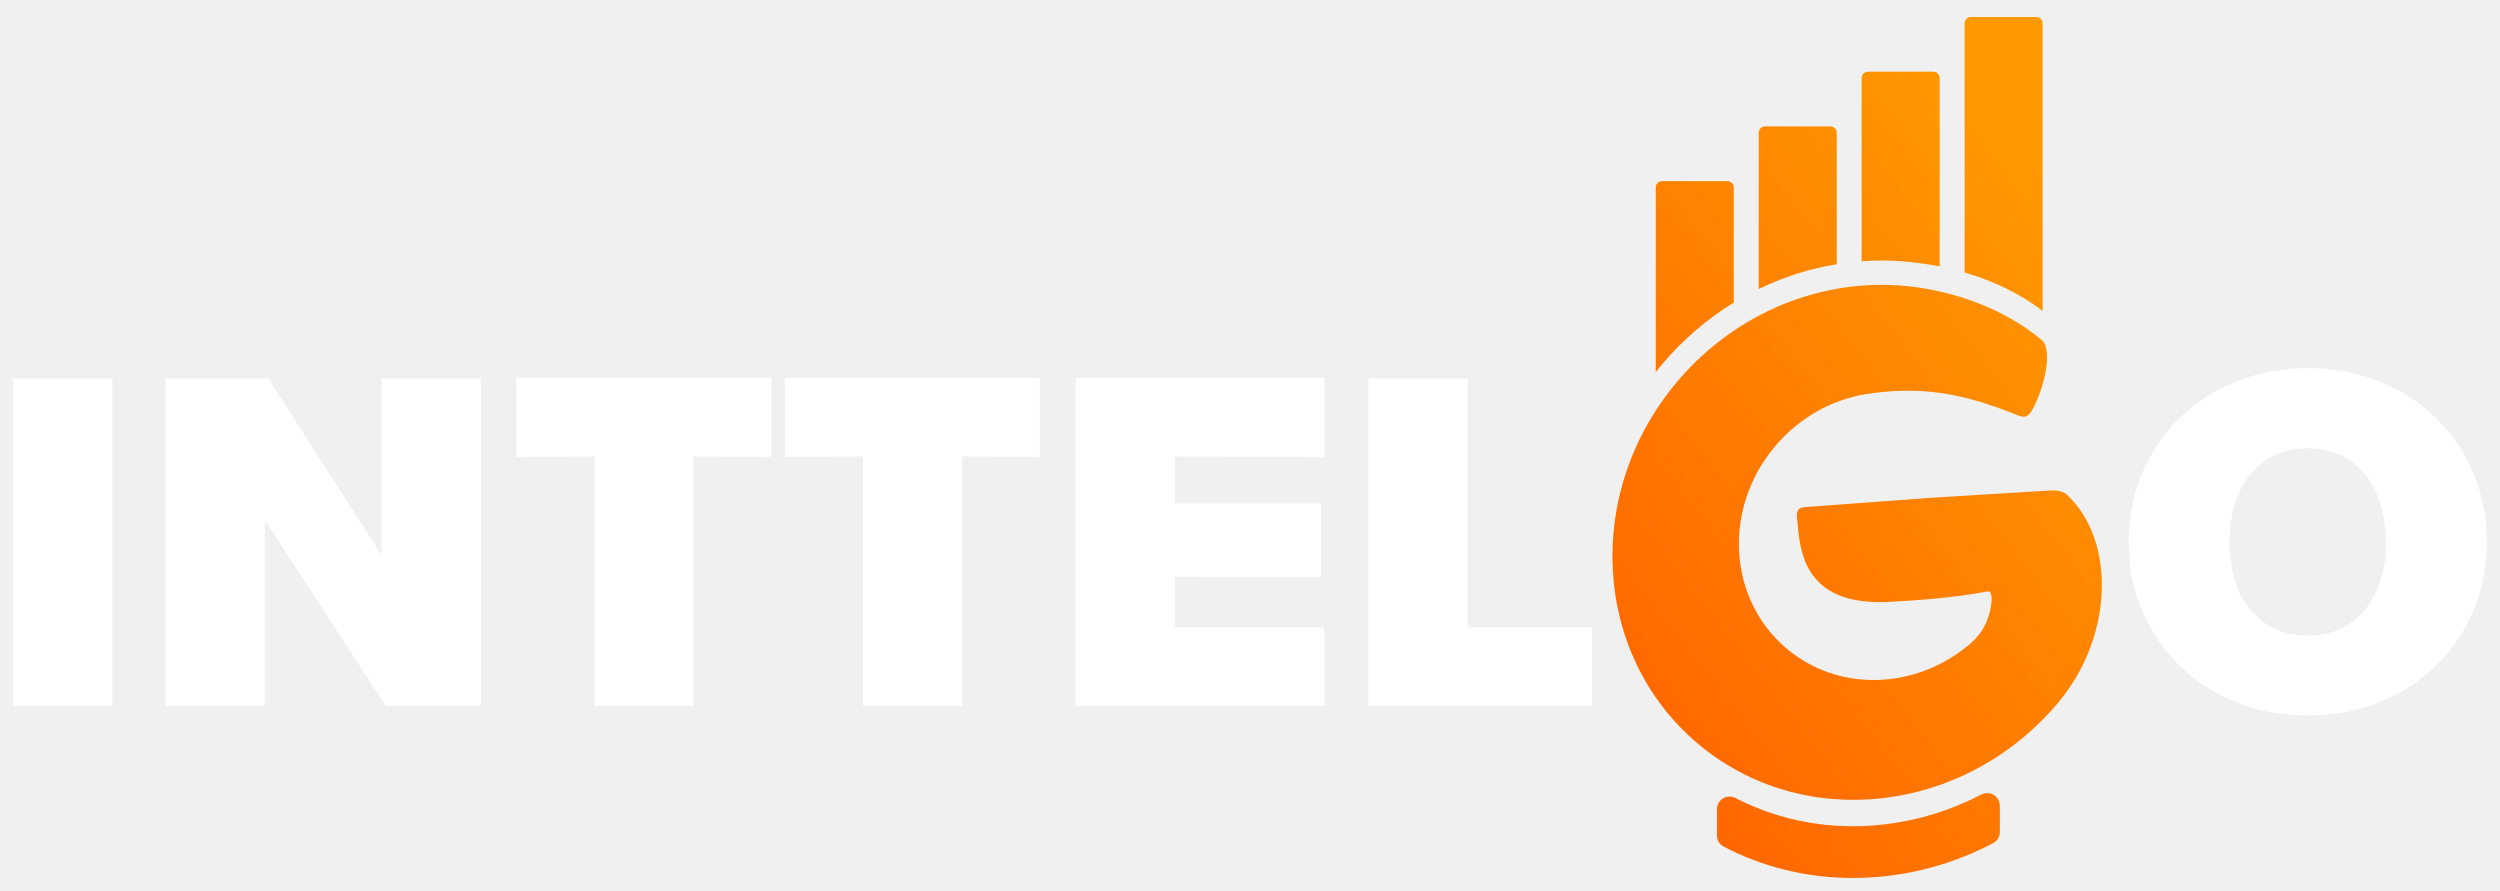
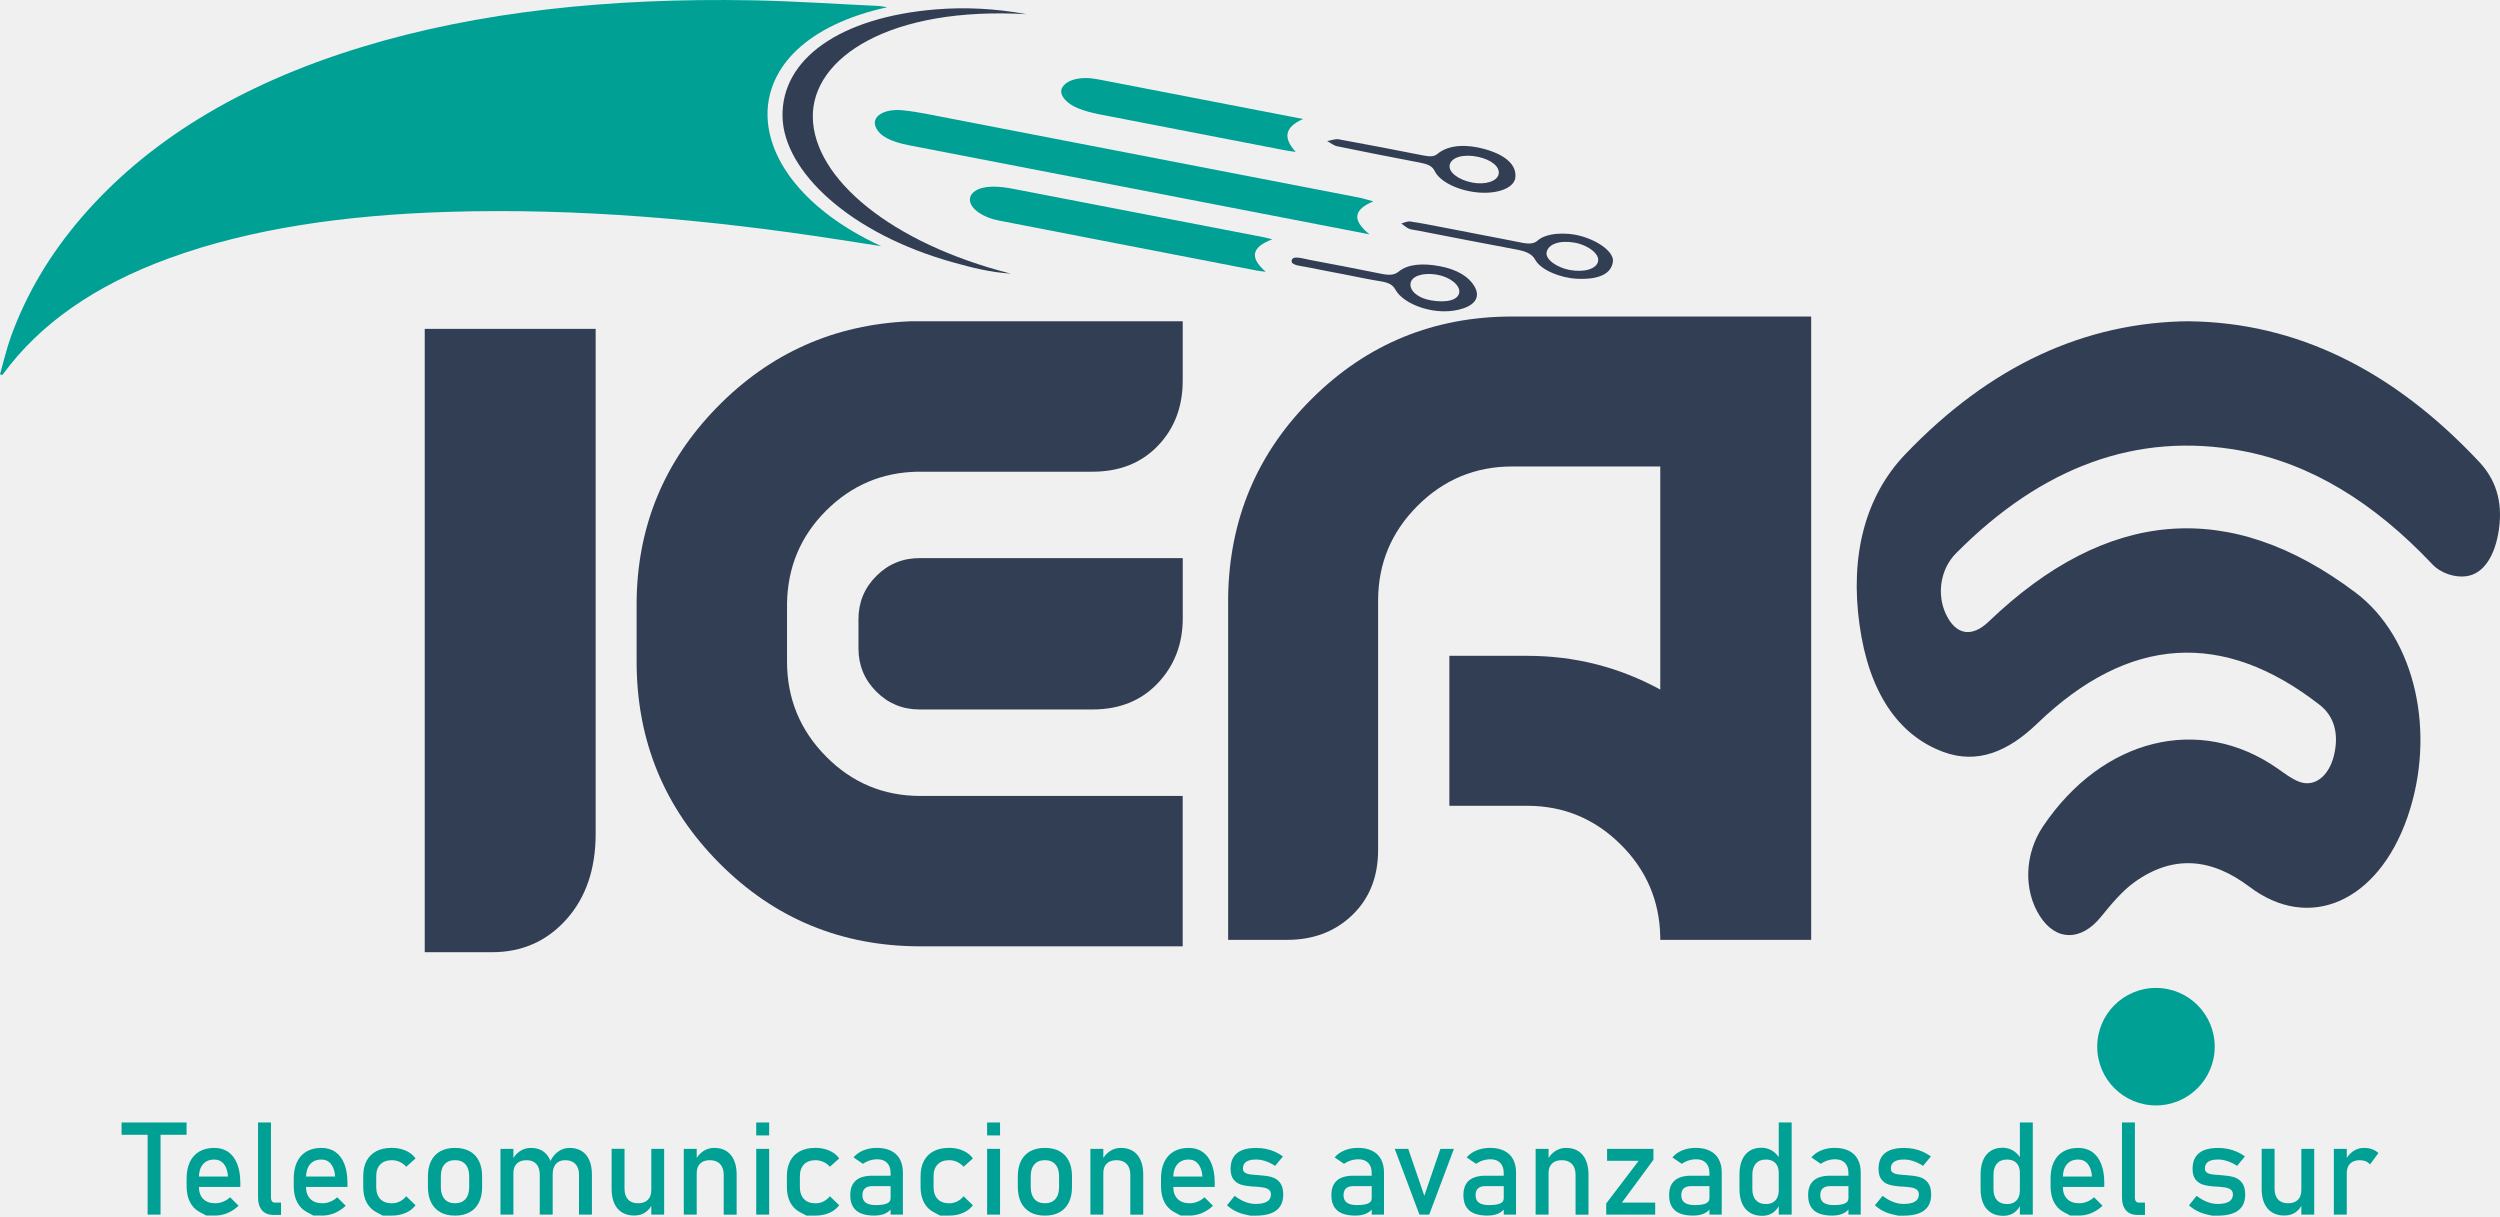
- <svg xmlns="http://www.w3.org/2000/svg" xmlns:xlink="http://www.w3.org/1999/xlink" id="Capa_1" data-name="Capa 1" viewBox="0 0 799 284.68">
+ <svg xmlns="http://www.w3.org/2000/svg" id="Capa_1" data-name="Capa 1" viewBox="0 0 744.64 362.28">
  <defs>
-     <linearGradient id="Degradado_sin_nombre_6" data-name="Degradado sin nombre 6" x1="627.53" y1="294.46" x2="457.96" y2="161.93" gradientTransform="translate(0 316) scale(1 -1)" gradientUnits="userSpaceOnUse">
-       <stop offset="0" stop-color="#f90" />
-       <stop offset=".98" stop-color="#ff6700" />
-     </linearGradient>
-     <linearGradient id="Degradado_sin_nombre_6-2" data-name="Degradado sin nombre 6" x1="622.93" y1="300.35" x2="453.36" y2="167.82" xlink:href="#Degradado_sin_nombre_6" />
-     <linearGradient id="Degradado_sin_nombre_6-3" data-name="Degradado sin nombre 6" x1="647.62" y1="268.77" x2="478.05" y2="136.23" xlink:href="#Degradado_sin_nombre_6" />
-     <linearGradient id="Degradado_sin_nombre_6-4" data-name="Degradado sin nombre 6" x1="635.93" y1="283.71" x2="466.37" y2="151.18" xlink:href="#Degradado_sin_nombre_6" />
-     <linearGradient id="Degradado_sin_nombre_6-5" data-name="Degradado sin nombre 6" x1="689.24" y1="214.88" x2="519.32" y2="82.08" xlink:href="#Degradado_sin_nombre_6" />
-     <linearGradient id="Degradado_sin_nombre_6-6" data-name="Degradado sin nombre 6" x1="729.71" y1="159.84" x2="560.14" y2="27.3" xlink:href="#Degradado_sin_nombre_6" />
+     <style>
+       .cls-1 {
+         fill: #323e54;
+       }
+ 
+       .cls-2 {
+         fill: #00a094;
+       }
+     </style>
  </defs>
  <g>
-     <path d="M4.22,225.63v-104.72h31.71v104.72H4.22Z" fill="#fff" />
-     <path d="M123.29,225.63l-38.69-59.5v59.5h-31.71v-104.72h32.81l36.26,56.52v-56.52h31.71v104.72h-30.39,0Z" fill="#fff" />
-     <path d="M246.47,146.03l-24.81-.16v79.76h-31.71v-79.76l-24.96.16v-25.28h81.48v25.28Z" fill="#fff" />
-     <path d="M332.35,146.03l-24.81-.16v79.76h-31.71v-79.76l-24.96.16v-25.28h81.48v25.28h0Z" fill="#fff" />
-     <path d="M343.81,225.63v-104.88h79.45v25.28l-47.73-.16v15.07h46.63v23.55l-46.63-.16v16.17h47.73v25.12h-79.45Z" fill="#fff" />
-     <path d="M437.38,225.63v-104.72h31.71v79.6h39.72v25.12h-71.44,0Z" fill="#fff" />
+     <path class="cls-2" d="M36.21,334.34h19.36v3.66h-19.36v-3.66ZM43.97,336.59h3.85v25.19h-3.85v-25.19Z" />
+     <path class="cls-2" d="M61.44,362.06s-.64-.34-1.92-1.02c-1.28-.68-2.26-1.68-2.93-2.99-.67-1.31-1.01-2.9-1.01-4.76v-2.21c0-1.94.32-3.59.97-4.96.65-1.37,1.59-2.42,2.82-3.13,1.23-.72,2.72-1.08,4.45-1.08,1.63,0,3.03.41,4.19,1.23,1.16.82,2.04,2,2.65,3.55.61,1.55.92,3.4.92,5.57v1.28h-13.21v-3.1h9.55c-.11-1.6-.53-2.84-1.24-3.73-.71-.89-1.66-1.33-2.86-1.33-1.46,0-2.59.48-3.39,1.43-.8.96-1.2,2.31-1.2,4.06v2.49c0,1.62.43,2.87,1.28,3.74.86.87,2.07,1.3,3.64,1.3.78,0,1.55-.16,2.32-.47.77-.31,1.45-.75,2.06-1.32l2.53,2.53c-.97.93-2.06,1.65-3.26,2.16-1.21.51-2.42.76-3.64.76h-2.72Z" />
+     <path class="cls-2" d="M80.71,356.72c0,.48.1.85.31,1.1.21.26.5.39.88.39h1.81v3.66h-2.26c-1.46,0-2.59-.45-3.39-1.36-.8-.91-1.2-2.18-1.2-3.83v-22.34h3.85v22.38Z" />
+     <path class="cls-2" d="M93.35,362.06s-.64-.34-1.92-1.02c-1.28-.68-2.26-1.68-2.93-2.99-.67-1.31-1.01-2.9-1.01-4.76v-2.21c0-1.94.32-3.59.97-4.96.65-1.37,1.59-2.42,2.82-3.13,1.23-.72,2.72-1.08,4.45-1.08,1.63,0,3.03.41,4.19,1.23,1.16.82,2.04,2,2.65,3.55.61,1.55.92,3.4.92,5.57v1.28h-13.21v-3.1h9.55c-.11-1.6-.53-2.84-1.24-3.73-.71-.89-1.66-1.33-2.86-1.33-1.46,0-2.59.48-3.39,1.43-.8.96-1.2,2.31-1.2,4.06v2.49c0,1.62.43,2.87,1.28,3.74.86.87,2.07,1.3,3.64,1.3.78,0,1.55-.16,2.32-.47.77-.31,1.45-.75,2.06-1.32l2.53,2.53c-.97.93-2.06,1.65-3.26,2.16-1.21.51-2.42.76-3.64.76h-2.72Z" />
+     <path class="cls-2" d="M113.99,362.06s-.63-.33-1.9-1c-1.26-.67-2.23-1.63-2.9-2.91-.67-1.27-1-2.81-1-4.6v-3.23c0-1.77.33-3.29,1-4.55.67-1.26,1.63-2.22,2.9-2.88,1.26-.66,2.79-.99,4.58-.99,1.02,0,1.98.12,2.88.37.9.24,1.71.6,2.43,1.07.72.46,1.31,1.03,1.79,1.7l-2.77,2.49c-.55-.63-1.2-1.11-1.94-1.45-.74-.34-1.52-.51-2.32-.51-1.48,0-2.64.41-3.45,1.25-.82.83-1.23,2-1.23,3.51v3.23c0,1.55.41,2.74,1.22,3.59.81.84,1.97,1.26,3.46,1.26.82,0,1.6-.18,2.34-.55.74-.37,1.38-.88,1.92-1.55l2.77,2.68c-.49.65-1.1,1.21-1.81,1.67-.72.46-1.52.81-2.42,1.05-.9.24-1.85.36-2.86.36h-2.68Z" />
+     <path class="cls-2" d="M131.17,361.06c-1.21-.67-2.13-1.64-2.76-2.91-.64-1.28-.95-2.82-.95-4.61v-3.19c0-1.77.32-3.29.95-4.56.64-1.26,1.56-2.23,2.76-2.89,1.21-.66,2.66-.99,4.36-.99s3.15.33,4.36.99c1.21.66,2.13,1.62,2.76,2.89.64,1.26.95,2.78.95,4.56v3.25c0,1.79-.32,3.31-.95,4.58-.64,1.26-1.56,2.23-2.76,2.9s-2.66,1-4.36,1-3.15-.33-4.36-1ZM138.65,357.14c.74-.84,1.1-2.03,1.1-3.55v-3.25c0-1.52-.37-2.7-1.1-3.53-.74-.83-1.78-1.25-3.12-1.25s-2.39.41-3.12,1.25c-.74.83-1.1,2.01-1.1,3.53v3.25c0,1.52.37,2.71,1.1,3.55.73.84,1.78,1.26,3.12,1.26s2.39-.42,3.12-1.26Z" />
+     <path class="cls-2" d="M149.07,342.19h3.85v19.59h-3.85v-19.59ZM160.77,349.91c0-1.38-.34-2.45-1.02-3.21-.68-.75-1.64-1.13-2.89-1.13s-2.23.33-2.91,1c-.69.67-1.03,1.6-1.03,2.81l-.4-3.77c.6-1.18,1.39-2.09,2.37-2.74.97-.64,2.05-.96,3.24-.96,1.37,0,2.54.31,3.51.93.97.62,1.71,1.53,2.22,2.73.51,1.19.76,2.64.76,4.32v11.89h-3.85v-11.87ZM172.47,349.91c0-1.38-.36-2.45-1.08-3.21-.72-.75-1.72-1.13-3.02-1.13-1.19,0-2.12.36-2.77,1.09-.65.73-.98,1.76-.98,3.1l-.77-3.77c.62-1.3,1.43-2.3,2.44-3.01,1.01-.71,2.13-1.07,3.35-1.07,1.41,0,2.61.31,3.61.93s1.76,1.53,2.28,2.73c.52,1.19.78,2.64.78,4.32v11.89h-3.85v-11.87Z" />
+     <path class="cls-2" d="M186.02,354.1c0,1.37.35,2.43,1.05,3.18s1.68,1.12,2.95,1.12,2.23-.33,2.92-1,1.04-1.62,1.04-2.85l.26,4.09c-.4.97-1.06,1.78-1.96,2.43s-2.02.98-3.34.98c-2.16,0-3.83-.7-5.01-2.09s-1.76-3.35-1.76-5.88v-11.91h3.85v11.91ZM193.99,342.19h3.83v19.59h-3.83v-19.59Z" />
+     <path class="cls-2" d="M203.67,342.19h3.85v19.59h-3.85v-19.59ZM215.56,349.91c0-1.38-.36-2.45-1.08-3.21-.72-.75-1.72-1.13-3.02-1.13s-2.23.33-2.91,1c-.69.67-1.03,1.6-1.03,2.81l-.4-3.77c.6-1.18,1.39-2.09,2.37-2.74.97-.64,2.05-.96,3.24-.96,2.13,0,3.77.7,4.93,2.09,1.16,1.39,1.75,3.36,1.75,5.9v11.89h-3.85v-11.87Z" />
+     <path class="cls-2" d="M225.25,334.34h3.85v3.85h-3.85v-3.85ZM225.25,342.19h3.85v19.59h-3.85v-19.59Z" />
+     <path class="cls-2" d="M240.18,362.06s-.63-.33-1.9-1c-1.26-.67-2.23-1.63-2.9-2.91s-1-2.81-1-4.6v-3.23c0-1.77.33-3.29,1-4.55s1.63-2.22,2.9-2.88c1.26-.66,2.79-.99,4.58-.99,1.02,0,1.98.12,2.88.37.9.24,1.71.6,2.43,1.07.72.46,1.31,1.03,1.79,1.7l-2.77,2.49c-.55-.63-1.2-1.11-1.94-1.45s-1.52-.51-2.32-.51c-1.48,0-2.64.41-3.45,1.25-.82.83-1.23,2-1.23,3.51v3.23c0,1.55.41,2.74,1.22,3.59.81.84,1.97,1.26,3.46,1.26.82,0,1.6-.18,2.34-.55.74-.37,1.38-.88,1.92-1.55l2.77,2.68c-.49.65-1.1,1.21-1.81,1.67-.72.46-1.52.81-2.42,1.05-.9.24-1.85.36-2.86.36h-2.68Z" />
+     <path class="cls-2" d="M255.05,360.56c-1.2-1-1.79-2.52-1.79-4.56s.55-3.39,1.64-4.36c1.09-.97,2.75-1.45,4.96-1.45h5.57l.26,3.1h-5.81c-1.01,0-1.76.22-2.25.67-.5.45-.75,1.13-.75,2.05,0,.99.33,1.73.99,2.21.66.48,1.66.72,3.01.72,1.47,0,2.57-.16,3.29-.47s1.08-.81,1.08-1.47l.4,2.75c-.34.53-.76.96-1.26,1.3-.5.34-1.07.59-1.73.76s-1.39.26-2.21.26c-2.42,0-4.22-.5-5.42-1.5ZM265.26,349.36c0-1.28-.34-2.28-1.03-2.99s-1.66-1.07-2.91-1.07c-.78,0-1.54.12-2.29.36-.75.24-1.41.57-1.99,1l-2.81-1.92c.74-.89,1.72-1.59,2.93-2.09,1.21-.5,2.56-.75,4.05-.75,1.62,0,3.01.29,4.17.86s2.04,1.4,2.64,2.49c.6,1.09.91,2.4.91,3.94v12.59h-3.66v-12.42Z" />
+     <path class="cls-2" d="M280,362.06s-.63-.33-1.9-1c-1.26-.67-2.23-1.63-2.9-2.91s-1-2.81-1-4.6v-3.23c0-1.77.33-3.29,1-4.55.67-1.26,1.63-2.22,2.9-2.88,1.26-.66,2.79-.99,4.58-.99,1.02,0,1.98.12,2.88.37.9.24,1.71.6,2.43,1.07.72.46,1.31,1.03,1.79,1.7l-2.77,2.49c-.55-.63-1.2-1.11-1.94-1.45s-1.52-.51-2.32-.51c-1.48,0-2.64.41-3.45,1.25-.82.83-1.23,2-1.23,3.51v3.23c0,1.55.41,2.74,1.22,3.59.81.84,1.97,1.26,3.46,1.26.82,0,1.6-.18,2.34-.55s1.38-.88,1.92-1.55l2.77,2.68c-.49.65-1.1,1.21-1.81,1.67-.72.46-1.52.81-2.42,1.05-.9.24-1.85.36-2.86.36h-2.68Z" />
+     <path class="cls-2" d="M294.02,334.34h3.85v3.85h-3.85v-3.85ZM294.02,342.19h3.85v19.59h-3.85v-19.59Z" />
+     <path class="cls-2" d="M306.87,361.06c-1.21-.67-2.13-1.64-2.76-2.91s-.95-2.82-.95-4.61v-3.19c0-1.77.32-3.29.95-4.56s1.56-2.23,2.76-2.89c1.21-.66,2.66-.99,4.36-.99s3.15.33,4.36.99c1.21.66,2.13,1.62,2.76,2.89.64,1.26.95,2.78.95,4.56v3.25c0,1.79-.32,3.31-.95,4.58-.64,1.26-1.56,2.23-2.76,2.9-1.21.67-2.66,1-4.36,1s-3.15-.33-4.36-1ZM314.35,357.14c.74-.84,1.1-2.03,1.1-3.55v-3.25c0-1.52-.37-2.7-1.1-3.53-.74-.83-1.78-1.25-3.12-1.25s-2.39.41-3.12,1.25c-.74.83-1.1,2.01-1.1,3.53v3.25c0,1.52.37,2.71,1.1,3.55.73.84,1.78,1.26,3.12,1.26s2.39-.42,3.12-1.26Z" />
+     <path class="cls-2" d="M324.78,342.19h3.85v19.59h-3.85v-19.59ZM336.67,349.91c0-1.38-.36-2.45-1.08-3.21-.72-.75-1.72-1.13-3.02-1.13s-2.23.33-2.91,1c-.69.67-1.03,1.6-1.03,2.81l-.4-3.77c.6-1.18,1.39-2.09,2.37-2.74.97-.64,2.05-.96,3.24-.96,2.13,0,3.77.7,4.93,2.09,1.16,1.39,1.75,3.36,1.75,5.9v11.89h-3.85v-11.87Z" />
+     <path class="cls-2" d="M351.67,362.06s-.64-.34-1.92-1.02c-1.28-.68-2.26-1.68-2.93-2.99-.67-1.31-1.01-2.9-1.01-4.76v-2.21c0-1.94.32-3.59.97-4.96.65-1.37,1.59-2.42,2.82-3.13,1.23-.72,2.72-1.08,4.45-1.08,1.63,0,3.03.41,4.19,1.23,1.16.82,2.04,2,2.65,3.55.61,1.55.92,3.4.92,5.57v1.28h-13.21v-3.1h9.55c-.11-1.6-.53-2.84-1.24-3.73-.71-.89-1.66-1.33-2.86-1.33-1.46,0-2.59.48-3.39,1.43s-1.2,2.31-1.2,4.06v2.49c0,1.62.43,2.87,1.28,3.74.86.87,2.07,1.3,3.64,1.3.78,0,1.55-.16,2.32-.47.77-.31,1.45-.75,2.06-1.32l2.53,2.53c-.97.93-2.06,1.65-3.26,2.16-1.21.51-2.42.76-3.64.76h-2.72Z" />
+     <path class="cls-2" d="M372.27,362.06s-.51-.11-1.52-.34c-1.01-.23-1.96-.57-2.84-1.02-.88-.45-1.69-1.02-2.44-1.7l2.28-2.81c1.06.81,2.11,1.41,3.15,1.81,1.04.4,2.08.6,3.1.6,1.52,0,2.66-.24,3.42-.71.76-.47,1.14-1.18,1.14-2.12,0-.63-.21-1.1-.62-1.42-.42-.31-.93-.52-1.55-.63-.62-.11-1.48-.2-2.6-.29-.1,0-.21,0-.32,0-.11,0-.22-.02-.32-.03-.05,0-.1,0-.15,0s-.1,0-.15,0c-1.27-.1-2.35-.29-3.23-.56-.88-.27-1.61-.78-2.2-1.52-.59-.74-.88-1.81-.88-3.19s.28-2.54.85-3.45c.57-.92,1.41-1.61,2.53-2.07,1.12-.46,2.52-.69,4.21-.69,1.02,0,1.99.09,2.92.28s1.81.47,2.65.84c.84.37,1.65.84,2.43,1.41l-2.32,2.81c-.98-.63-1.95-1.1-2.9-1.42-.95-.31-1.88-.47-2.78-.47-1.31,0-2.29.22-2.94.67-.65.45-.98,1.12-.98,2.01,0,.53.19.92.56,1.19s.84.44,1.41.53c.57.09,1.37.16,2.42.23.08.01.15.02.24.02s.17,0,.26.02h.11s.08,0,.11.02c1.37.09,2.54.27,3.5.55.96.28,1.77.82,2.42,1.64.65.82.98,2,.98,3.55,0,1.41-.3,2.58-.91,3.5s-1.51,1.62-2.73,2.09c-1.21.47-2.74.7-4.58.7h-1.74Z" />
+     <path class="cls-2" d="M398.35,360.56c-1.2-1-1.79-2.52-1.79-4.56s.55-3.39,1.64-4.36,2.75-1.45,4.96-1.45h5.57l.26,3.1h-5.81c-1.01,0-1.76.22-2.25.67-.5.45-.75,1.13-.75,2.05,0,.99.33,1.73.99,2.21.66.48,1.66.72,3.01.72,1.47,0,2.57-.16,3.29-.47s1.08-.81,1.08-1.47l.4,2.75c-.34.53-.76.96-1.26,1.3-.5.34-1.07.59-1.73.76s-1.39.26-2.21.26c-2.42,0-4.22-.5-5.42-1.5ZM408.56,349.36c0-1.28-.34-2.28-1.03-2.99-.69-.71-1.66-1.07-2.91-1.07-.78,0-1.54.12-2.29.36-.75.24-1.41.57-1.99,1l-2.81-1.92c.74-.89,1.72-1.59,2.93-2.09,1.21-.5,2.56-.75,4.05-.75,1.62,0,3.01.29,4.17.86,1.16.57,2.04,1.4,2.64,2.49.6,1.09.91,2.4.91,3.94v12.59h-3.66v-12.42Z" />
+     <path class="cls-2" d="M429.04,342.19h4.02l-7.36,19.59h-2.91l-7.36-19.59h4.02l4.79,13.98,4.79-13.98Z" />
+     <path class="cls-2" d="M437.68,360.56c-1.2-1-1.79-2.52-1.79-4.56s.55-3.39,1.64-4.36c1.09-.97,2.75-1.45,4.96-1.45h5.57l.26,3.1h-5.81c-1.01,0-1.76.22-2.25.67-.5.45-.75,1.13-.75,2.05,0,.99.33,1.73.99,2.21.66.48,1.66.72,3.01.72,1.47,0,2.57-.16,3.29-.47s1.08-.81,1.08-1.47l.4,2.75c-.34.53-.76.96-1.26,1.3-.5.34-1.07.59-1.73.76s-1.39.26-2.21.26c-2.42,0-4.22-.5-5.42-1.5ZM447.89,349.36c0-1.28-.34-2.28-1.03-2.99-.69-.71-1.66-1.07-2.91-1.07-.78,0-1.54.12-2.29.36-.75.24-1.41.57-1.99,1l-2.81-1.92c.74-.89,1.72-1.59,2.93-2.09,1.21-.5,2.56-.75,4.05-.75,1.62,0,3.01.29,4.17.86s2.04,1.4,2.64,2.49c.6,1.09.91,2.4.91,3.94v12.59h-3.66v-12.42Z" />
+     <path class="cls-2" d="M457.4,342.19h3.85v19.59h-3.85v-19.59ZM469.29,349.91c0-1.38-.36-2.45-1.08-3.21-.72-.75-1.72-1.13-3.02-1.13s-2.23.33-2.91,1c-.69.67-1.03,1.6-1.03,2.81l-.4-3.77c.6-1.18,1.39-2.09,2.37-2.74.97-.64,2.05-.96,3.24-.96,2.13,0,3.77.7,4.93,2.09,1.16,1.39,1.75,3.36,1.75,5.9v11.89h-3.85v-11.87Z" />
+     <path class="cls-2" d="M492.5,345.44l-9.42,12.77h9.93v3.57h-14.59v-3.32l9.66-12.7h-9.4v-3.57h13.81v3.25Z" />
+     <path class="cls-2" d="M498.95,360.56c-1.2-1-1.79-2.52-1.79-4.56s.55-3.39,1.64-4.36,2.75-1.45,4.96-1.45h5.57l.26,3.1h-5.81c-1.01,0-1.76.22-2.25.67-.5.45-.75,1.13-.75,2.05,0,.99.33,1.73.99,2.21.66.48,1.66.72,3.01.72,1.47,0,2.57-.16,3.29-.47s1.08-.81,1.08-1.47l.4,2.75c-.34.53-.76.96-1.26,1.3-.5.34-1.07.59-1.73.76s-1.39.26-2.21.26c-2.42,0-4.22-.5-5.42-1.5ZM509.16,349.36c0-1.28-.34-2.28-1.03-2.99s-1.66-1.07-2.91-1.07c-.78,0-1.54.12-2.29.36-.75.24-1.41.57-1.99,1l-2.81-1.92c.74-.89,1.72-1.59,2.93-2.09,1.21-.5,2.56-.75,4.05-.75,1.62,0,3.01.29,4.17.86,1.16.57,2.04,1.4,2.64,2.49.6,1.09.91,2.4.91,3.94v12.59h-3.66v-12.42Z" />
+     <path class="cls-2" d="M521.21,361.19c-1.01-.62-1.78-1.53-2.31-2.73-.53-1.19-.79-2.63-.79-4.3v-4.32c0-1.69.26-3.13.77-4.32.51-1.19,1.27-2.1,2.25-2.73s2.17-.93,3.56-.93c1.16,0,2.22.3,3.18.91.96.6,1.74,1.45,2.33,2.55l-.4,4c0-.83-.15-1.54-.45-2.13-.3-.59-.74-1.04-1.31-1.35-.57-.31-1.27-.46-2.09-.46-1.27,0-2.25.4-2.95,1.19-.7.79-1.05,1.91-1.05,3.34v4.27c0,1.42.35,2.52,1.05,3.29.7.77,1.68,1.16,2.95,1.16.82,0,1.51-.16,2.09-.48.57-.32,1.01-.78,1.31-1.39s.45-1.33.45-2.17l.26,4.13c-.39.97-1.03,1.78-1.91,2.44-.89.65-1.98.98-3.27.98-1.43,0-2.66-.31-3.67-.93ZM529.81,334.34h3.85v27.44h-3.85v-27.44Z" />
+     <path class="cls-2" d="M540.35,360.56c-1.2-1-1.79-2.52-1.79-4.56s.55-3.39,1.64-4.36c1.09-.97,2.75-1.45,4.96-1.45h5.57l.26,3.1h-5.81c-1.01,0-1.76.22-2.25.67-.5.45-.75,1.13-.75,2.05,0,.99.33,1.73.99,2.21.66.48,1.66.72,3.01.72,1.47,0,2.57-.16,3.29-.47s1.08-.81,1.08-1.47l.4,2.75c-.34.53-.76.96-1.26,1.3-.5.34-1.07.59-1.73.76s-1.39.26-2.21.26c-2.42,0-4.22-.5-5.42-1.5ZM550.56,349.36c0-1.28-.34-2.28-1.03-2.99-.69-.71-1.66-1.07-2.91-1.07-.78,0-1.54.12-2.29.36-.75.24-1.41.57-1.99,1l-2.81-1.92c.74-.89,1.72-1.59,2.93-2.09,1.21-.5,2.56-.75,4.05-.75,1.62,0,3.01.29,4.17.86,1.16.57,2.04,1.4,2.64,2.49.6,1.09.91,2.4.91,3.94v12.59h-3.66v-12.42Z" />
+     <path class="cls-2" d="M565.26,362.06s-.51-.11-1.52-.34c-1.01-.23-1.96-.57-2.84-1.02-.88-.45-1.69-1.02-2.44-1.7l2.28-2.81c1.06.81,2.11,1.41,3.15,1.81,1.04.4,2.08.6,3.1.6,1.52,0,2.66-.24,3.42-.71.76-.47,1.14-1.18,1.14-2.12,0-.63-.21-1.1-.62-1.42-.42-.31-.93-.52-1.55-.63-.62-.11-1.48-.2-2.6-.29-.1,0-.21,0-.32,0-.11,0-.22-.02-.32-.03-.05,0-.1,0-.15,0s-.1,0-.15,0c-1.27-.1-2.35-.29-3.23-.56-.88-.27-1.61-.78-2.2-1.52-.59-.74-.88-1.81-.88-3.19s.28-2.54.85-3.45c.57-.92,1.41-1.61,2.53-2.07,1.12-.46,2.52-.69,4.21-.69,1.02,0,1.99.09,2.92.28s1.81.47,2.65.84c.84.37,1.65.84,2.43,1.41l-2.32,2.81c-.98-.63-1.95-1.1-2.9-1.42-.95-.31-1.88-.47-2.78-.47-1.31,0-2.29.22-2.94.67-.65.45-.98,1.12-.98,2.01,0,.53.19.92.56,1.19.37.26.84.44,1.41.53.57.09,1.37.16,2.42.23.08.01.15.02.24.02s.17,0,.26.02h.11s.08,0,.11.02c1.37.09,2.54.27,3.5.55.96.28,1.77.82,2.42,1.64s.98,2,.98,3.55c0,1.41-.3,2.58-.91,3.5s-1.51,1.62-2.73,2.09c-1.21.47-2.74.7-4.58.7h-1.74Z" />
+     <path class="cls-2" d="M593.03,361.19c-1.01-.62-1.78-1.53-2.31-2.73-.53-1.19-.79-2.63-.79-4.3v-4.32c0-1.69.26-3.13.77-4.32.51-1.19,1.27-2.1,2.25-2.73s2.17-.93,3.56-.93c1.16,0,2.22.3,3.18.91.96.6,1.74,1.45,2.33,2.55l-.4,4c0-.83-.15-1.54-.45-2.13-.3-.59-.74-1.04-1.31-1.35-.57-.31-1.27-.46-2.09-.46-1.27,0-2.25.4-2.95,1.19-.7.79-1.05,1.91-1.05,3.34v4.27c0,1.42.35,2.52,1.05,3.29.7.77,1.68,1.16,2.95,1.16.82,0,1.51-.16,2.09-.48.57-.32,1.01-.78,1.31-1.39.3-.6.45-1.33.45-2.17l.26,4.13c-.39.97-1.03,1.78-1.91,2.44-.89.65-1.98.98-3.27.98-1.43,0-2.66-.31-3.67-.93ZM601.63,334.34h3.85v27.44h-3.85v-27.44Z" />
+     <path class="cls-2" d="M616.63,362.06s-.64-.34-1.92-1.02c-1.28-.68-2.26-1.68-2.93-2.99-.67-1.31-1.01-2.9-1.01-4.76v-2.21c0-1.94.32-3.59.97-4.96.65-1.37,1.59-2.42,2.82-3.13,1.23-.72,2.72-1.08,4.45-1.08,1.63,0,3.03.41,4.19,1.23,1.16.82,2.04,2,2.65,3.55.61,1.55.92,3.4.92,5.57v1.28h-13.21v-3.1h9.55c-.11-1.6-.53-2.84-1.24-3.73-.71-.89-1.66-1.33-2.86-1.33-1.46,0-2.59.48-3.39,1.43-.8.96-1.2,2.31-1.2,4.06v2.49c0,1.62.43,2.87,1.28,3.74.86.87,2.07,1.3,3.64,1.3.78,0,1.55-.16,2.32-.47.77-.31,1.45-.75,2.06-1.32l2.53,2.53c-.97.93-2.06,1.65-3.26,2.16-1.21.51-2.42.76-3.64.76h-2.72Z" />
+     <path class="cls-2" d="M635.89,356.72c0,.48.1.85.31,1.1.21.26.5.39.88.39h1.81v3.66h-2.26c-1.46,0-2.59-.45-3.39-1.36-.8-.91-1.2-2.18-1.2-3.83v-22.34h3.85v22.38Z" />
+     <path class="cls-2" d="M658.8,362.06s-.51-.11-1.52-.34c-1.01-.23-1.96-.57-2.84-1.02-.88-.45-1.69-1.02-2.44-1.7l2.28-2.81c1.06.81,2.11,1.41,3.15,1.81,1.04.4,2.08.6,3.1.6,1.52,0,2.66-.24,3.42-.71.76-.47,1.14-1.18,1.14-2.12,0-.63-.21-1.1-.62-1.42-.42-.31-.93-.52-1.55-.63-.62-.11-1.48-.2-2.6-.29-.1,0-.21,0-.32,0-.11,0-.22-.02-.32-.03-.05,0-.1,0-.15,0s-.1,0-.15,0c-1.27-.1-2.35-.29-3.23-.56-.88-.27-1.61-.78-2.2-1.52-.59-.74-.88-1.81-.88-3.19s.28-2.54.85-3.45c.57-.92,1.41-1.61,2.53-2.07,1.12-.46,2.52-.69,4.21-.69,1.02,0,1.99.09,2.92.28s1.81.47,2.65.84c.84.37,1.65.84,2.43,1.41l-2.32,2.81c-.98-.63-1.95-1.1-2.9-1.42-.95-.31-1.88-.47-2.78-.47-1.31,0-2.29.22-2.94.67-.65.45-.98,1.12-.98,2.01,0,.53.19.92.56,1.19s.84.44,1.41.53c.57.09,1.37.16,2.42.23.08.01.15.02.24.02s.17,0,.26.02h.11s.08,0,.11.02c1.37.09,2.54.27,3.5.55.96.28,1.77.82,2.42,1.64.65.82.98,2,.98,3.55,0,1.41-.3,2.58-.91,3.5s-1.51,1.62-2.73,2.09c-1.21.47-2.74.7-4.58.7h-1.74Z" />
+     <path class="cls-2" d="M677.5,354.1c0,1.37.35,2.43,1.05,3.18.7.75,1.68,1.12,2.95,1.12s2.23-.33,2.92-1c.69-.67,1.04-1.62,1.04-2.85l.26,4.09c-.4.97-1.06,1.78-1.96,2.43-.91.65-2.02.98-3.34.98-2.16,0-3.83-.7-5.01-2.09-1.18-1.39-1.76-3.35-1.76-5.88v-11.91h3.85v11.91ZM685.47,342.19h3.83v19.59h-3.83v-19.59Z" />
+     <path class="cls-2" d="M695.15,342.19h3.85v19.59h-3.85v-19.59ZM704.64,345.89c-.52-.21-1.11-.32-1.79-.32-1.22,0-2.17.34-2.84,1.01-.67.67-1.01,1.61-1.01,2.8l-.4-3.77c.6-1.17,1.38-2.08,2.34-2.73.96-.65,2.01-.97,3.17-.97.89,0,1.7.13,2.42.39.72.26,1.36.64,1.9,1.14l-2.51,3.4c-.34-.42-.77-.73-1.28-.94Z" />
  </g>
-   <path d="M790.38,195.48c-2.93,6.76-6.96,12.59-12.08,17.51-5.13,4.92-11.17,8.77-18.13,11.54s-14.47,4.16-22.53,4.16-15.73-1.39-22.68-4.16c-6.96-2.77-13.01-6.62-18.13-11.54-5.13-4.92-9.16-10.75-12.08-17.51-2.94-6.75-4.4-14.16-4.4-22.22s1.46-15.49,4.4-22.3c2.93-6.8,6.95-12.66,12.08-17.59,5.12-4.92,11.17-8.77,18.13-11.54s14.52-4.16,22.68-4.16,15.57,1.39,22.53,4.16c6.96,2.77,13,6.62,18.13,11.54,5.13,4.92,9.16,10.78,12.08,17.59s4.4,14.24,4.4,22.3-1.47,15.46-4.4,22.22h0ZM761.03,161.89c-1.05-3.61-2.59-6.81-4.63-9.58-2.04-2.77-4.63-4.97-7.77-6.59-3.14-1.62-6.81-2.44-10.99-2.44s-8.01.81-11.14,2.44-5.76,3.82-7.85,6.59c-2.09,2.77-3.64,5.97-4.63,9.58-.99,3.61-1.49,7.4-1.49,11.39s.49,7.77,1.49,11.39c.99,3.61,2.54,6.78,4.63,9.5s4.71,4.89,7.85,6.51c3.14,1.62,6.85,2.44,11.14,2.44s7.85-.81,10.99-2.44c3.14-1.62,5.73-3.79,7.77-6.51,2.04-2.72,3.58-5.89,4.63-9.5,1.05-3.61,1.57-7.4,1.57-11.39s-.53-7.77-1.57-11.39Z" fill="#fff" />
  <g>
    <g>
-       <path d="M587.02,84.44v-42.01c0-1.12-.91-2.03-2.03-2.03h-20.87c-1.12,0-2.03.91-2.03,2.03v49.93c7.89-3.83,16.27-6.5,24.93-7.91h0Z" fill="url(#Degradado_sin_nombre_6)" />
-       <path d="M531.1,116.54c6.69-7.94,14.48-14.6,23.01-19.83v-36.8c0-1.12-.91-2.03-2.03-2.03h-20.87c-1.12,0-2.03.91-2.03,2.03v59.01c.63-.79,1.25-1.6,1.91-2.38h0Z" fill="url(#Degradado_sin_nombre_6-2)" />
-       <path d="M652.82,99.33V7.46c0-1.12-.91-2.03-2.03-2.03h-20.87c-1.12,0-2.03.91-2.03,2.03v79.64c9.38,2.72,17.72,6.81,24.93,12.24h0Z" fill="url(#Degradado_sin_nombre_6-3)" />
-       <path d="M601.39,83.26c2.96,0,5.95.16,8.87.46,3.32.35,6.53.82,9.65,1.44V24.94c0-1.12-.91-2.03-2.03-2.03h-20.87c-1.12,0-2.03.91-2.03,2.03v58.56c2.13-.16,4.26-.24,6.4-.24h0Z" fill="url(#Degradado_sin_nombre_6-4)" />
+       <g>
+         <path class="cls-2" d="M264.29,2.15c-48.03,10.49-46.51,50.56-1.83,71.17-4.54-.7-8.56-1.32-12.59-1.95-39.29-6.1-78.14-9.41-116.19-8.27-30.63.92-58.91,4.92-83.31,13.82C27.95,85.1,11.8,96.67,1.1,111.17c-.13.17-.25.34-.38.52C.48,111.62.24,111.56,0,111.5c1.07-3.76,1.93-7.57,3.26-11.26,4.59-12.66,11.61-24.57,21.19-35.65,19.04-22.03,46.23-39.29,83.41-50.61C142.53,3.42,181.62-.66,223.85.09c12.47.22,25.15,1.1,37.73,1.68.66.03,1.36.19,2.7.38Z" />
+         <path class="cls-2" d="M407.9,69.8c-2.5-.48-4.4-.85-6.29-1.22-43.56-8.42-87.11-16.84-130.67-25.27-5.85-1.13-8.93-2.81-10.09-5.45-1.38-3.14,2.45-5.58,8.07-5.01,2.47.25,4.98.67,7.44,1.15,42.81,8.27,85.61,16.55,128.41,24.85,1.2.23,2.36.62,4.3,1.13-5.89,2.43-6.45,5.56-1.16,9.82Z" />
+         <path class="cls-2" d="M378.96,71.29c-5.93,2.22-7.04,5.28-1.94,9.66-1.14-.15-1.86-.21-2.57-.34-25.7-4.98-51.4-9.95-77.1-14.95-4.55-.89-8.07-3.37-8.42-5.75-.36-2.4,2.22-4.23,6.58-4.31,1.91-.04,4.08.22,6.08.61,25.06,4.81,50.12,9.67,75.18,14.52.6.12,1.19.31,2.19.57Z" />
+         <path class="cls-1" d="M305.8,4.23c-40.6-2.36-64.01,12.85-63.7,30.75.32,18.17,23.26,37.45,58.91,46.51-6.3-.4-11.64-1.83-16.91-3.28-31.14-8.62-50.64-27.25-51.02-43.41-.4-17.24,17.12-29.65,45.63-32,8.67-.71,17.71-.29,27.08,1.43Z" />
+         <path class="cls-2" d="M388.12,35.44c-5.56,2.49-5.96,5.68-2.17,9.81-1.26-.19-2.18-.29-3.09-.46-18.58-3.59-37.15-7.17-55.72-10.8-2-.39-4.07-.96-5.88-1.67-3.7-1.45-5.79-4.07-5.02-5.91.93-2.23,4.45-3.51,8.68-3.09,1.17.12,2.37.35,3.55.58,18.57,3.59,37.15,7.18,55.72,10.78,1.06.2,2.11.41,3.93.76Z" />
+         <path class="cls-1" d="M451.37,52.8c-.27,2.96-4.66,4.89-10.39,4.58-5.97-.32-12.04-3.05-13.66-6.45-.75-1.57-2.21-2.08-4.57-2.53-8.16-1.56-16.32-3.15-24.46-4.83-1.07-.22-1.99-1.02-2.99-1.55,1.16-.19,2.37-.72,3.48-.52,8.39,1.51,16.77,3.16,25.14,4.8,1.87.36,3.17.44,4.24-.46,3.4-2.84,8.83-2.87,13.89-1.48,6.54,1.79,9.66,4.82,9.32,8.45ZM446.37,51.91c.49-2.17-2.09-4.35-6.16-5.2-4.31-.91-7.92.13-8.41,2.41-.46,2.12,2.53,4.45,6.73,5.26,3.85.74,7.37-.36,7.84-2.47Z" />
+         <path class="cls-1" d="M400.21,81.69c-3.65-.71-7.31-1.38-10.95-2.13-1.8-.37-4.72-.51-4.54-1.9.22-1.69,3.21-.67,5.2-.29,7.2,1.36,14.4,2.72,21.57,4.19,2.5.51,3.9.33,5.17-.7,2.67-2.16,6.98-2.57,12.29-1.55,5.19,1,8.54,3.16,10.18,5.9,1.71,2.87.64,5.3-3.22,6.62-7.79,2.67-17.81-1.02-20.26-5.53-.79-1.45-1.95-2.12-4.48-2.52-3.66-.58-7.3-1.38-10.95-2.09ZM426.01,89.43c4.92.88,8.34-.05,8.64-2.34.28-2.18-2.8-4.62-6.67-5.28-4.16-.71-7.53.41-7.85,2.61-.32,2.18,2.23,4.35,5.88,5Z" />
+         <path class="cls-1" d="M437.49,69.22c5.27,1.02,10.54,2.01,15.8,3.07,2.2.44,3.63.32,4.71-.65,2.46-2.2,8.26-2.69,13.21-1.24,5.44,1.59,9.52,4.91,9.21,7.49-.43,3.65-4.16,5.45-10.68,5.14-5.02-.23-10.84-2.66-12.44-5.62-1.08-1.99-3.05-2.62-6.1-3.18-9.69-1.79-19.35-3.71-29.03-5.58-.86-.17-1.86-.23-2.54-.55-.88-.41-1.51-1.02-2.24-1.55.89-.21,1.79-.71,2.67-.58,3.34.49,6.67,1.18,10.01,1.81,2.47.47,4.94.95,7.42,1.43h0ZM467.61,80.42c4.35.81,8.04-.37,8.41-2.68.35-2.14-2.99-4.75-6.98-5.46-4.48-.8-7.95.41-8.39,2.93-.34,2,2.95,4.47,6.95,5.22Z" />
+       </g>
+       <path class="cls-1" d="M177.42,97.96v150.37c0,10.54-2.92,19.06-8.75,25.55-5.84,6.5-13.21,9.74-22.12,9.74h-20.04V97.96" />
    </g>
-     <path d="M660.58,158.05c-1.93-1.55-5.03-1.3-5.03-1.3l-38.07,2.31s-38.66,2.88-40.47,2.99c-1.81.11-3.06.77-2.67,3.46.92,8.02.32,28.96,30.63,26.78,15-.8,24.45-2.13,30.23-3.28,2.02-.46,1.73,5.6-.82,10.81-.38.79-1.05,1.97-1.97,3.1-1.14,1.41-2.59,2.76-3.58,3.52-17,13.94-41.29,14.79-57.82.85-18.79-15.84-20.45-44.78-3.71-64.64,8.37-9.93,19.76-15.71,31.4-17.03,18.72-2.45,32,1.44,46.54,7.24,1.85.78,3.02.12,3.96-1.38,3.21-5.15,7.24-18.35,3.6-22.6-12.13-10.23-28.27-15.89-43.21-17.43-26.47-2.73-54.44,7.85-73.59,30.56-29.96,35.53-26.99,87.31,6.63,115.66s85.16,22.51,115.1-13.03c18.02-21.38,18.36-52.22,2.82-66.56h0Z" fill="url(#Degradado_sin_nombre_6-5)" />
-     <path d="M639.14,257.49c0-3.03-3.21-4.95-5.91-3.55-9.71,5.05-20.27,8.33-31.25,9.57-16.76,1.9-33.05-1.09-47.29-8.46-2.7-1.4-5.93.51-5.93,3.55v8.43c0,1.48.8,2.86,2.12,3.54,12.59,6.59,26.65,10.03,41.26,10.03,3.53,0,7.11-.2,10.69-.6,12.04-1.36,23.6-4.98,34.2-10.54,1.31-.69,2.12-2.06,2.12-3.55v-8.42h0Z" fill="url(#Degradado_sin_nombre_6-6)" />
+     <path class="cls-1" d="M450.41,94.28h89.06v185.66h-44.95v-.84c-.19-10.79-4.14-20.01-11.87-27.64-7.72-7.63-16.98-11.45-27.78-11.45h-23.17v-44.67h23.17c14.14,0,27.36,3.35,39.65,10.05v-66.45h-44.11c-10.99,0-20.38,3.91-28.2,11.73s-11.73,17.22-11.73,28.2v74.27c0,8-2.56,14.47-7.68,19.4-5.12,4.93-11.59,7.4-19.4,7.4h-17.59v-102.18c.37-23.27,8.74-43,25.13-59.19,16.38-16.19,36.2-24.29,59.47-24.29Z" />
+     <path class="cls-1" d="M652.17,95.7c31.68.4,60.47,14.34,86.25,41.85,4.69,5,7.14,11.43,5.9,20.12-1.11,7.8-4.49,13.25-9.71,13.96-3.34.46-7.54-.81-10.21-3.64-17.17-18.18-36.03-29.94-56.98-33.77-30.84-5.63-59.16,4.69-84.82,30.59-4.66,4.71-5.75,12.14-3.05,18,2.91,6.32,7.72,7.2,12.76,2.37,35.31-33.86,71.86-36.88,109.31-8.67,17.96,13.53,24.15,42.08,15.39,67.08-8.76,25-29.13,34.05-46.98,20.55-11.33-8.57-22.75-9.63-34.23-1.41-3.63,2.6-6.91,6.51-10.04,10.38-5.85,7.22-13.36,7.31-18.18-.26-4.94-7.74-4.56-18.54.95-26.72,17.7-26.28,46.66-33.43,69.81-17.26,2.11,1.47,4.23,3.12,6.46,3.97,4.57,1.75,8.83-1.62,10.35-7.7,1.58-6.32.23-11.72-4.2-15.17-28.77-22.43-56.93-20.68-84.16,5.55-8.73,8.41-17.9,12.18-27.98,8.44-13.43-4.98-22.15-17.77-24.94-37.86-2.91-20.89,1.83-38.42,13.56-50.72,25.28-26.5,53.62-39.45,84.74-39.7Z" />
+     <circle class="cls-2" cx="642.17" cy="311.76" r="17.5" />
+     <path class="cls-1" d="M271.1,95.7h81.18v17.64c0,7.84-2.48,14.33-7.42,19.46-4.95,5.14-11.43,7.7-19.46,7.7h-52.07c-10.64.19-19.73,4.06-27.29,11.62-7.56,7.56-11.43,16.75-11.62,27.57v17.36c0,11.01,3.87,20.44,11.62,28.27,7.74,7.84,17.12,11.76,28.13,11.76h78.1v44.79h-78.1c-23.52,0-43.49-8.26-59.91-24.77-16.42-16.52-24.64-36.53-24.64-60.05v-17.64c.18-22.58,8.16-41.94,23.94-58.09,15.77-16.14,34.94-24.68,57.53-25.62ZM279.22,166.24h73.07v17.92c0,7.65-2.48,14.09-7.42,19.32-4.95,5.23-11.43,7.84-19.46,7.84h-51.51c-5.04,0-9.33-1.77-12.88-5.32-3.55-3.54-5.32-7.84-5.32-12.88v-8.68c0-5.04,1.77-9.33,5.32-12.88,3.54-3.54,7.84-5.32,12.88-5.32h5.32Z" />
  </g>
</svg>
